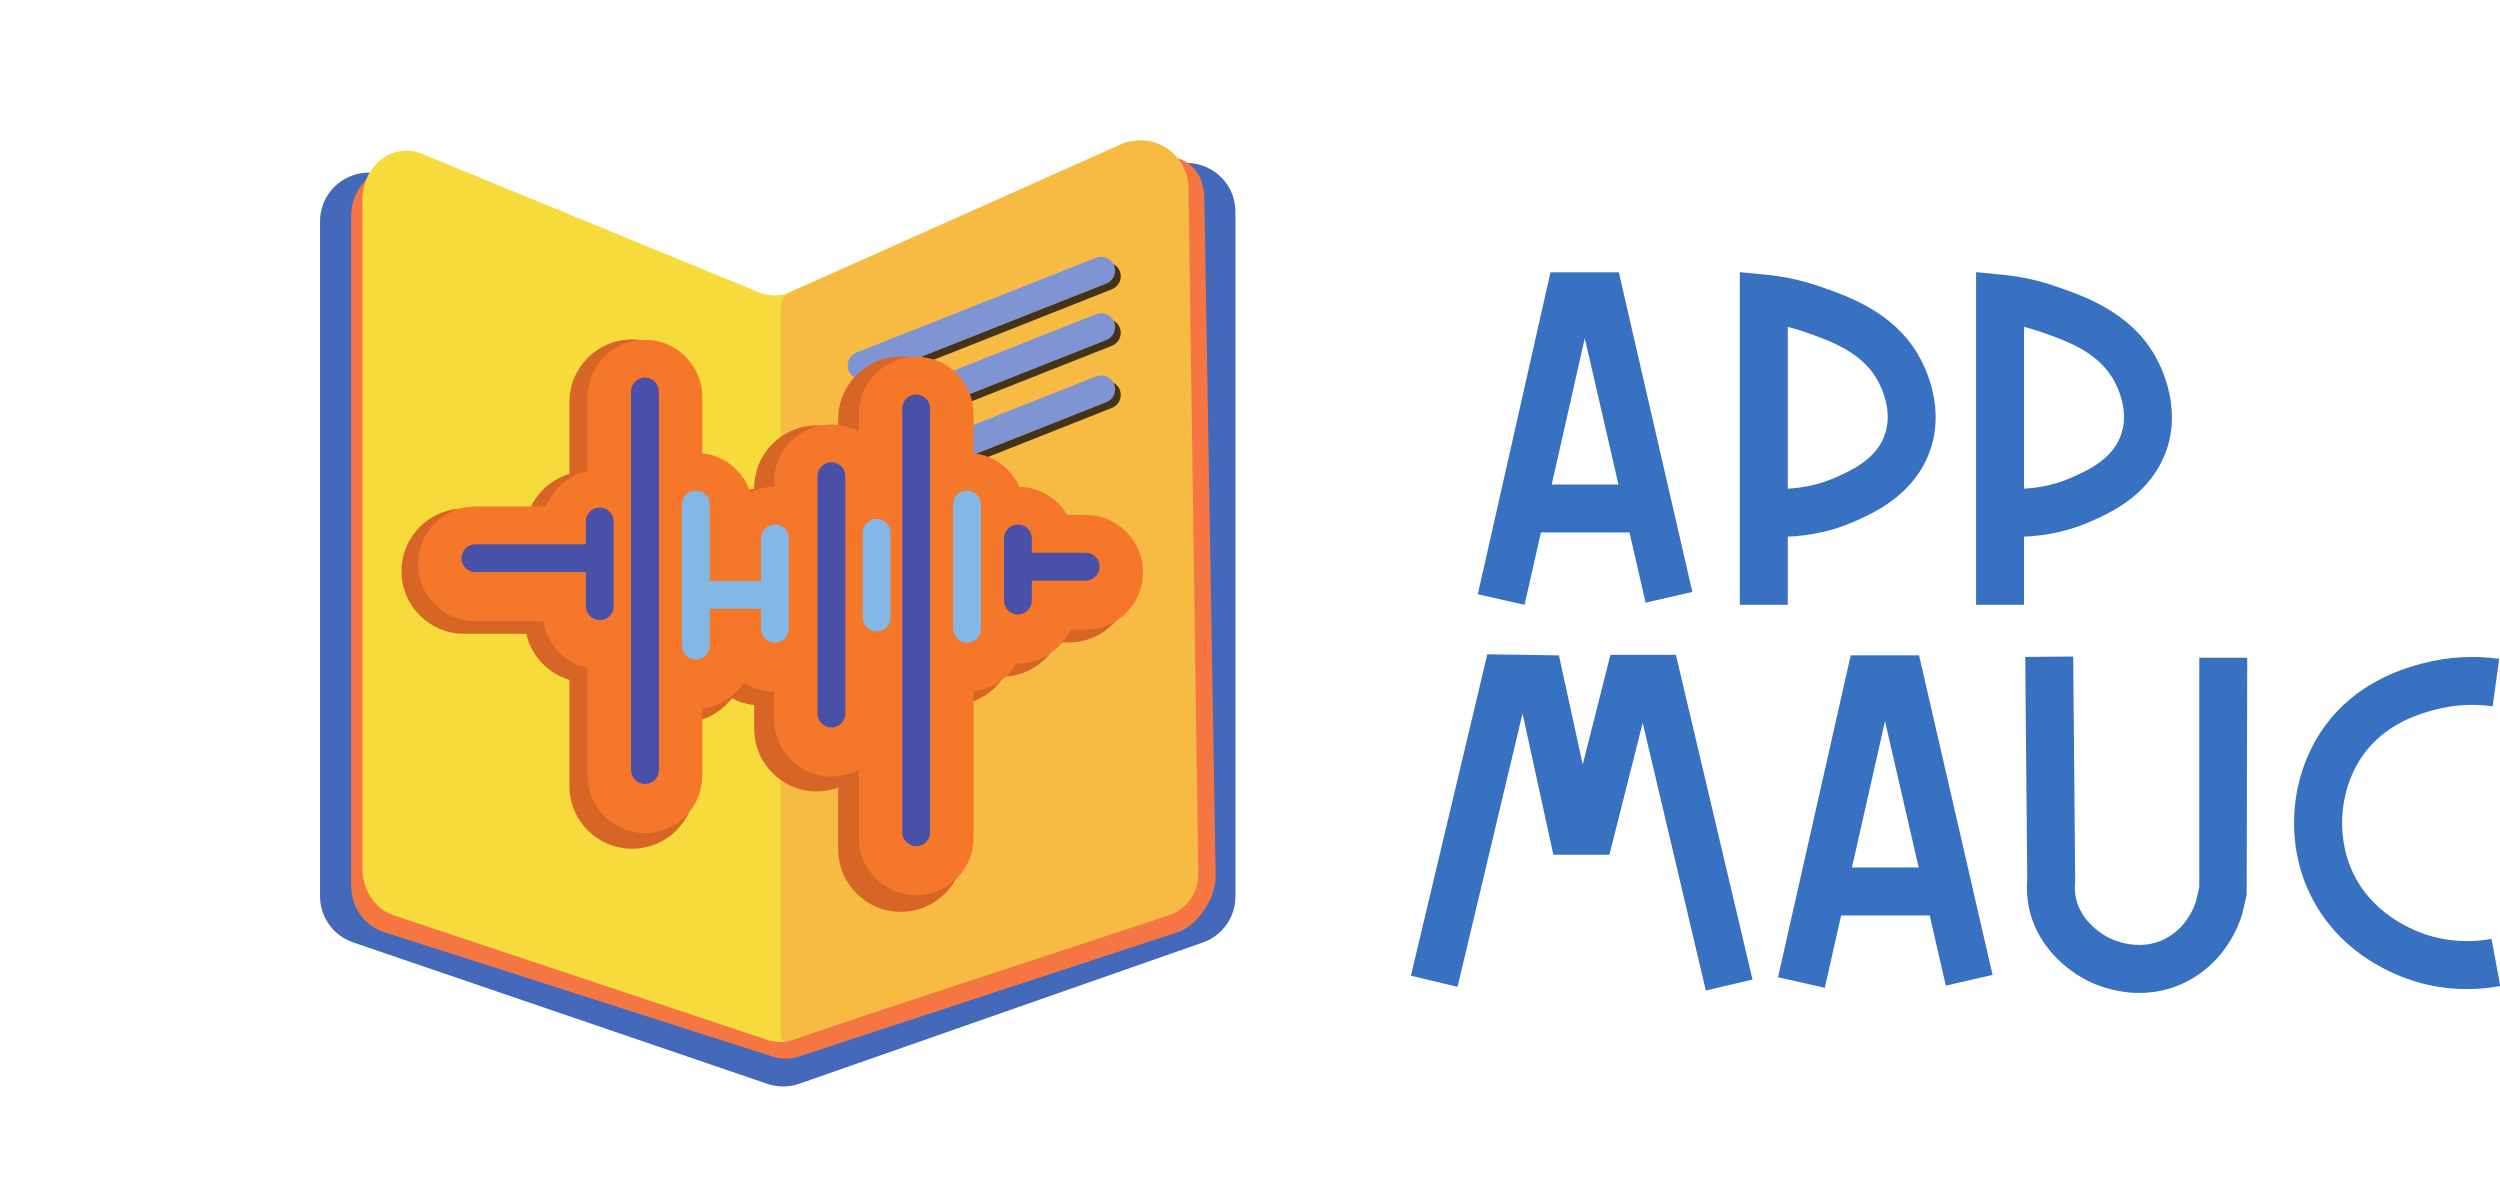
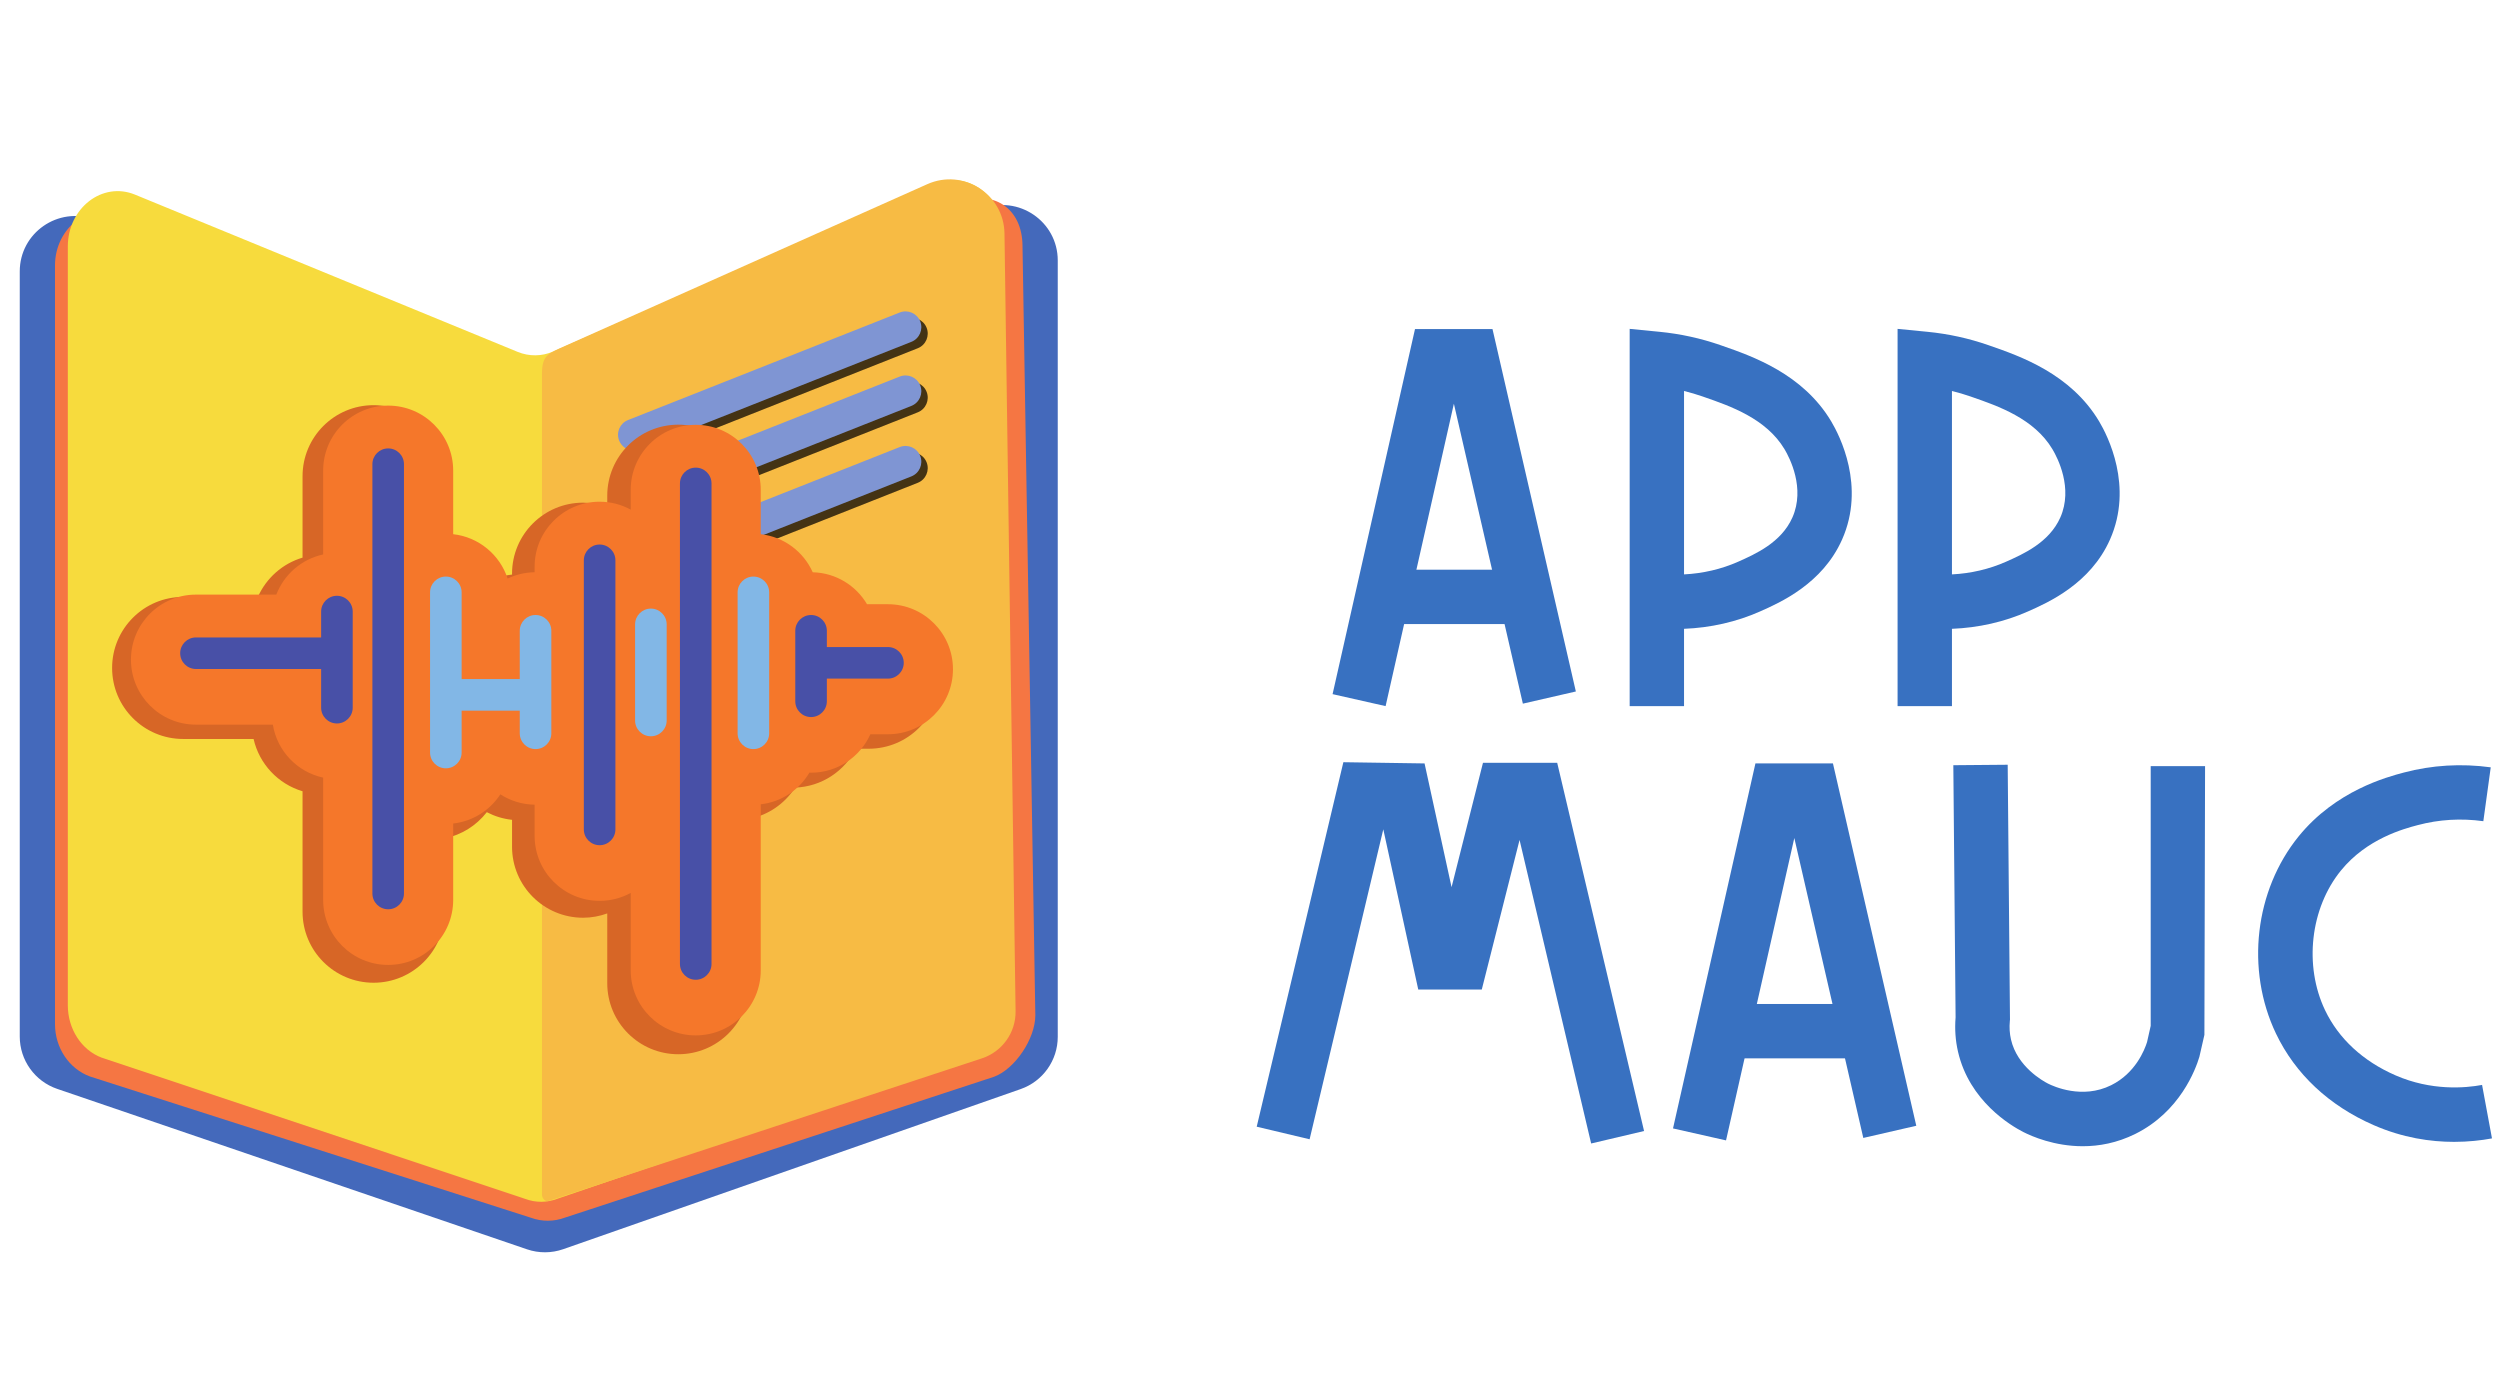
- <svg xmlns="http://www.w3.org/2000/svg" width="180.035mm" height="86.501mm" viewBox="0 0 180.035 86.501" version="1.1" id="svg1">
+ <svg xmlns="http://www.w3.org/2000/svg" width="158.771mm" height="87.789mm" viewBox="0 0 158.771 87.789" version="1.1" id="svg1">
  <defs id="defs1">
    <clipPath clipPathUnits="userSpaceOnUse" id="clipPath1106">
      <path d="M 0,595.276 H 841.89 V 0 H 0 Z" transform="translate(-137.0348,-273.1206)" id="path1106" />
    </clipPath>
    <clipPath clipPathUnits="userSpaceOnUse" id="clipPath1108">
      <path d="M 0,595.276 H 841.89 V 0 H 0 Z" transform="translate(-139.6583,-274.1041)" id="path1108" />
    </clipPath>
    <clipPath clipPathUnits="userSpaceOnUse" id="clipPath1110">
      <path d="M 0,595.276 H 841.89 V 0 H 0 Z" transform="translate(-140.5688,-275.6133)" id="path1110" />
    </clipPath>
    <clipPath clipPathUnits="userSpaceOnUse" id="clipPath1112">
      <path d="M 0,595.276 H 841.89 V 0 H 0 Z" transform="translate(-175.6557,-330.0392)" id="path1112" />
    </clipPath>
    <clipPath clipPathUnits="userSpaceOnUse" id="clipPath1114">
      <path d="M 0,595.276 H 841.89 V 0 H 0 Z" transform="translate(-183.4846,-323.4715)" id="path1114" />
    </clipPath>
    <clipPath clipPathUnits="userSpaceOnUse" id="clipPath1116">
      <path d="M 0,595.276 H 841.89 V 0 H 0 Z" transform="translate(-183.4846,-318.3664)" id="path1116" />
    </clipPath>
    <clipPath clipPathUnits="userSpaceOnUse" id="clipPath1118">
      <path d="M 0,595.276 H 841.89 V 0 H 0 Z" transform="translate(-183.4846,-312.7509)" id="path1118" />
    </clipPath>
    <clipPath clipPathUnits="userSpaceOnUse" id="clipPath1120">
      <path d="M 0,595.276 H 841.89 V 0 H 0 Z" transform="translate(-182.9739,-323.9818)" id="path1120" />
    </clipPath>
    <clipPath clipPathUnits="userSpaceOnUse" id="clipPath1122">
      <path d="M 0,595.276 H 841.89 V 0 H 0 Z" transform="translate(-182.9739,-318.8773)" id="path1122" />
    </clipPath>
    <clipPath clipPathUnits="userSpaceOnUse" id="clipPath1124">
      <path d="M 0,595.276 H 841.89 V 0 H 0 Z" transform="translate(-182.9739,-313.2613)" id="path1124" />
    </clipPath>
    <clipPath clipPathUnits="userSpaceOnUse" id="clipPath1126">
      <path d="M 0,595.276 H 841.89 V 0 H 0 Z" transform="translate(-201.6911,-311.5418)" id="path1126" />
    </clipPath>
    <clipPath clipPathUnits="userSpaceOnUse" id="clipPath1128">
      <path d="M 0,595.276 H 841.89 V 0 H 0 Z" transform="translate(-203.2225,-311.7362)" id="path1128" />
    </clipPath>
    <clipPath clipPathUnits="userSpaceOnUse" id="clipPath1130-2">
      <path d="M 0,595.276 H 841.89 V 0 H 0 Z" transform="translate(-163.4038,-287.4312)" id="path1130-9" />
    </clipPath>
    <clipPath clipPathUnits="userSpaceOnUse" id="clipPath1132-3">
      <path d="M 0,595.276 H 841.89 V 0 H 0 Z" transform="translate(-187.9077,-281.8158)" id="path1132-1" />
    </clipPath>
    <clipPath clipPathUnits="userSpaceOnUse" id="clipPath1134-7">
      <path d="M 0,595.276 H 841.89 V 0 H 0 Z" transform="translate(-192.5022,-300.1936)" id="path1134-7" />
    </clipPath>
    <clipPath clipPathUnits="userSpaceOnUse" id="clipPath1136-7">
      <path d="M 0,595.276 H 841.89 V 0 H 0 Z" transform="translate(-180.2501,-292.5363)" id="path1136-6" />
    </clipPath>
    <clipPath clipPathUnits="userSpaceOnUse" id="clipPath1138-1">
      <path d="M 0,595.276 H 841.89 V 0 H 0 Z" transform="translate(-184.3342,-301.2149)" id="path1138-8" />
    </clipPath>
    <clipPath clipPathUnits="userSpaceOnUse" id="clipPath1140-0">
      <path d="M 0,595.276 H 841.89 V 0 H 0 Z" transform="translate(-167.9982,-298.662)" id="path1140-2" />
    </clipPath>
    <clipPath clipPathUnits="userSpaceOnUse" id="clipPath1142-2">
      <path d="M 0,595.276 H 841.89 V 0 H 0 Z" transform="translate(-175.1453,-300.1936)" id="path1142-0" />
    </clipPath>
    <clipPath clipPathUnits="userSpaceOnUse" id="clipPath1144-4">
      <path d="M 0,595.276 H 841.89 V 0 H 0 Z" transform="translate(-197.0966,-302.7459)" id="path1144-2" />
    </clipPath>
    <clipPath clipPathUnits="userSpaceOnUse" id="clipPath1146-2">
      <path d="M 0,595.276 H 841.89 V 0 H 0 Z" transform="translate(-158.8093,-306.5749)" id="path1146-5" />
    </clipPath>
    <clipPath clipPathUnits="userSpaceOnUse" id="clipPath1148-1">
      <path d="M 0,595.276 H 841.89 V 0 H 0 Z" transform="translate(-203.2227,-305.8091)" id="path1148-7" />
    </clipPath>
    <clipPath clipPathUnits="userSpaceOnUse" id="clipPath1150-9">
      <path d="M 0,595.276 H 841.89 V 0 H 0 Z" transform="translate(-174.1243,-303.2568)" id="path1150-6" />
    </clipPath>
    <clipPath clipPathUnits="userSpaceOnUse" id="clipPath1152-1">
      <path d="M 0,595.276 H 841.89 V 0 H 0 Z" transform="translate(-159.3199,-302.2355)" id="path1152-6" />
    </clipPath>
    <clipPath clipPathUnits="userSpaceOnUse" id="clipPath1154-1">
      <path d="M 0,595.276 H 841.89 V 0 H 0 Z" transform="translate(-236.6274,-302.3365)" id="path1154-4" />
    </clipPath>
    <clipPath clipPathUnits="userSpaceOnUse" id="clipPath1156-4">
      <path d="M 0,595.276 H 841.89 V 0 H 0 Z" id="path1156-8" />
    </clipPath>
    <clipPath clipPathUnits="userSpaceOnUse" id="clipPath1158-7">
      <path d="M 0,595.276 H 841.89 V 0 H 0 Z" transform="translate(-255.5622,-278.1816)" id="path1158-1" />
    </clipPath>
    <clipPath clipPathUnits="userSpaceOnUse" id="clipPath1160-4">
      <path d="M 0,595.276 H 841.89 V 0 H 0 Z" id="path1160-7" />
    </clipPath>
    <clipPath clipPathUnits="userSpaceOnUse" id="clipPath1162-9">
      <path d="M 0,595.276 H 841.89 V 0 H 0 Z" transform="translate(-253.2266,-319.864)" id="path1162-0" />
    </clipPath>
    <clipPath clipPathUnits="userSpaceOnUse" id="clipPath1164-2">
      <path d="M 0,595.276 H 841.89 V 0 H 0 Z" transform="translate(-268.128,-319.864)" id="path1164-5" />
    </clipPath>
    <clipPath clipPathUnits="userSpaceOnUse" id="clipPath1166-4">
      <path d="M 0,595.276 H 841.89 V 0 H 0 Z" transform="translate(-275.4047,-277.8576)" id="path1166-7" />
    </clipPath>
    <clipPath clipPathUnits="userSpaceOnUse" id="clipPath1168-9">
      <path d="M 0,595.276 H 841.89 V 0 H 0 Z" transform="translate(-248.0604,-278.0096)" id="path1168-8" />
    </clipPath>
    <clipPath clipPathUnits="userSpaceOnUse" id="clipPath1170-5">
      <path d="M 0,595.276 H 841.89 V 0 H 0 Z" transform="translate(-296.0558,-278.0997)" id="path1170-8" />
    </clipPath>
  </defs>
-   <g id="layer1" transform="translate(62.8247,32.53997)">
-     <path id="path1105" d="m 0,0 37.433,-12.782 c 0.935,-0.319 1.95,-0.315 2.882,0.011 l 36.448,12.757 c 1.769,0.619 2.953,2.288 2.953,4.162 v 61.858 c 0,3.111 -3.136,5.244 -6.03,4.101 L 39.935,56.773 c -1.01,-0.399 -2.133,-0.411 -3.152,-0.034 L 2.956,69.267 c -2.88,1.067 -5.941,-1.063 -5.941,-4.135 V 4.173 C -2.985,2.287 -1.785,0.609 0,0" style="fill:#4469bb;fill-opacity:1;fill-rule:nonzero;stroke:none" transform="matrix(0.7971065,0,0,-0.7971065,-37.39799,35.32533)" clip-path="url(#clipPath1106)" />
-     <path id="path1107" d="m 0,0 35.123,-11.251 c 0.877,-0.319 1.829,-0.315 2.703,0.011 l 34.199,11.226 c 1.659,0.619 3.281,3.026 3.281,4.899 l -1.021,61.26 c 0,3.112 -2.432,4.594 -5.147,3.451 L 37.47,56.262 C 36.522,55.863 35.469,55.851 34.513,56.228 L 2.774,68.757 C 0.072,69.824 -2.8,67.693 -2.8,64.622 V 4.173 C -2.8,2.287 -1.675,0.609 0,0" style="fill:#f57643;fill-opacity:1;fill-rule:nonzero;stroke:none" transform="matrix(0.7971065,0,0,-0.7971065,-35.30678,34.54138)" clip-path="url(#clipPath1108)" />
-     <path id="path1109" d="m 0,0 33.736,-11.251 c 0.843,-0.319 1.757,-0.315 2.597,0.011 l 32.849,11.226 c 1.593,0.619 2.661,2.288 2.661,4.162 v 61.347 c 0,3.112 -2.826,5.244 -5.434,4.101 L 35.991,56.262 C 35.08,55.863 34.069,55.851 33.15,56.228 L 2.664,68.757 C 0.069,69.824 -2.69,67.693 -2.69,64.622 V 4.173 C -2.69,2.287 -1.609,0.609 0,0" style="fill:#f7db3d;fill-opacity:1;fill-rule:nonzero;stroke:none" transform="matrix(0.7971065,0,0,-0.7971065,-34.58102,33.33839)" clip-path="url(#clipPath1110)" />
-     <path id="path1111" d="m 0,0 v -65.344 c 0,-0.267 0.256,-0.593 0.51,-0.51 l 34.529,11.364 c 1.628,0.528 2.721,2.055 2.697,3.766 l -0.885,61.961 c -0.045,3.138 -3.285,5.206 -6.15,3.927 L 1.854,2.281 C 0.449,1.653 0,1.539 0,0" style="fill:#f7bb44;fill-opacity:1;fill-rule:nonzero;stroke:none" transform="matrix(0.7971065,0,0,-0.7971065,-6.613044,-10.04485)" clip-path="url(#clipPath1112)" />
-     <path id="path1113" d="m 0,0 c -0.501,0 -0.974,0.302 -1.17,0.795 -0.255,0.646 0.061,1.377 0.707,1.633 l 21.65,8.569 c 0.646,0.256 1.377,-0.06 1.632,-0.706 0.256,-0.646 -0.06,-1.377 -0.706,-1.632 L 0.463,0.089 C 0.311,0.029 0.154,0 0,0" style="fill:#443314;fill-opacity:1;fill-rule:nonzero;stroke:none" transform="matrix(0.7971065,0,0,-0.7971065,-0.3725974,-4.8097)" clip-path="url(#clipPath1114)" />
-     <path id="path1115" d="m 0,0 c -0.501,0 -0.974,0.302 -1.17,0.795 -0.255,0.646 0.061,1.377 0.707,1.633 l 21.65,8.569 c 0.646,0.255 1.377,-0.06 1.632,-0.706 0.256,-0.646 -0.06,-1.377 -0.706,-1.632 L 0.463,0.089 C 0.311,0.029 0.154,0 0,0" style="fill:#443314;fill-opacity:1;fill-rule:nonzero;stroke:none" transform="matrix(0.7971065,0,0,-0.7971065,-0.3725974,-0.7403887)" clip-path="url(#clipPath1116)" />
-     <path id="path1117" d="m 0,0 c -0.501,0 -0.974,0.302 -1.17,0.795 -0.255,0.646 0.061,1.377 0.707,1.633 l 21.65,8.569 c 0.646,0.256 1.377,-0.06 1.632,-0.706 0.256,-0.646 -0.06,-1.377 -0.706,-1.632 L 0.463,0.089 C 0.311,0.029 0.154,0 0,0" style="fill:#443314;fill-opacity:1;fill-rule:nonzero;stroke:none" transform="matrix(0.7971065,0,0,-0.7971065,-0.3725974,3.735762)" clip-path="url(#clipPath1118)" />
-     <path id="path1119" d="m 0,0 c -0.501,0 -0.974,0.302 -1.17,0.795 -0.255,0.646 0.061,1.377 0.707,1.633 l 21.65,8.569 c 0.646,0.255 1.377,-0.06 1.633,-0.706 C 23.076,9.645 22.759,8.914 22.114,8.659 L 0.462,0.089 C 0.311,0.029 0.154,0 0,0" style="fill:#7f95d3;fill-opacity:1;fill-rule:nonzero;stroke:none" transform="matrix(0.7971065,0,0,-0.7971065,-0.7796603,-5.216459)" clip-path="url(#clipPath1120)" />
-     <path id="path1121" d="m 0,0 c -0.501,0 -0.974,0.302 -1.17,0.795 -0.255,0.646 0.061,1.377 0.707,1.633 l 21.65,8.569 c 0.646,0.256 1.377,-0.06 1.633,-0.706 C 23.076,9.645 22.759,8.914 22.114,8.659 L 0.462,0.089 C 0.311,0.029 0.154,0 0,0" style="fill:#7f95d3;fill-opacity:1;fill-rule:nonzero;stroke:none" transform="matrix(0.7971065,0,0,-0.7971065,-0.7796603,-1.147632)" clip-path="url(#clipPath1122)" />
-     <path id="path1123" d="m 0,0 c -0.501,0 -0.974,0.302 -1.17,0.795 -0.255,0.646 0.061,1.377 0.707,1.633 l 21.65,8.569 c 0.646,0.255 1.377,-0.06 1.633,-0.706 C 23.076,9.645 22.759,8.914 22.114,8.659 L 0.462,0.089 C 0.311,0.029 0.154,0 0,0" style="fill:#7f95d3;fill-opacity:1;fill-rule:nonzero;stroke:none" transform="matrix(0.7971065,0,0,-0.7971065,-0.7796603,3.328921)" clip-path="url(#clipPath1124)" />
-     <path id="path1125" d="m 0,0 h -1.319 c -0.922,1.423 -2.463,2.406 -4.244,2.564 -0.77,1.538 -2.215,2.678 -3.95,3.022 v 3.255 c 0,3.126 -2.534,5.659 -5.66,5.659 -3.126,0 -5.66,-2.533 -5.66,-5.659 V 7.942 c -0.602,0.219 -1.249,0.344 -1.927,0.344 -3.126,0 -5.659,-2.534 -5.659,-5.659 v -0.07 c -0.444,-0.047 -0.869,-0.15 -1.276,-0.293 -0.724,1.69 -2.248,2.956 -4.095,3.323 v 4.807 c 0,3.126 -2.534,5.66 -5.66,5.66 -3.126,0 -5.66,-2.534 -5.66,-5.66 V 3.907 c -1.594,-0.474 -2.891,-1.63 -3.558,-3.13 h -5.955 c -3.126,0 -5.66,-2.534 -5.66,-5.66 0,-3.126 2.534,-5.659 5.66,-5.659 h 5.612 c 0.453,-1.995 1.957,-3.588 3.901,-4.166 v -9.595 c 0,-3.126 2.534,-5.66 5.66,-5.66 3.126,0 5.66,2.534 5.66,5.66 v 5.843 c 1.36,0.271 2.541,1.03 3.361,2.086 0.613,-0.32 1.29,-0.533 2.01,-0.609 v -2.142 c 0,-3.125 2.533,-5.659 5.659,-5.659 0.678,0 1.325,0.125 1.927,0.343 V -30 c 0,-3.126 2.534,-5.66 5.66,-5.66 3.126,0 5.66,2.534 5.66,5.66 v 13.094 c 1.528,0.304 2.832,1.224 3.648,2.49 2.119,0.075 3.938,1.312 4.842,3.097 H 0 c 3.126,0 5.66,2.534 5.66,5.659 C 5.66,-2.534 3.126,0 0,0" style="fill:#d76626;fill-opacity:1;fill-rule:nonzero;stroke:none" transform="matrix(0.7971065,0,0,-0.7971065,14.13996,4.699546)" clip-path="url(#clipPath1126)" />
-     <path id="path1127" d="m 0,0 h -1.667 c -0.88,1.49 -2.481,2.499 -4.326,2.546 -0.732,1.638 -2.287,2.825 -4.142,3.034 v 3.534 c 0,2.861 -2.319,5.18 -5.18,5.18 -2.861,0 -5.18,-2.319 -5.18,-5.18 V 7.537 c -0.736,0.402 -1.58,0.631 -2.477,0.631 -2.861,0 -5.18,-2.319 -5.18,-5.18 v -0.44 c -0.77,-0.011 -1.497,-0.192 -2.15,-0.503 -0.619,1.893 -2.298,3.306 -4.337,3.535 v 5.065 c 0,2.861 -2.319,5.18 -5.18,5.18 -2.861,0 -5.18,-2.319 -5.18,-5.18 v -6.68 c -1.716,-0.37 -3.113,-1.591 -3.733,-3.199 h -6.402 c -2.86,0 -5.179,-2.319 -5.179,-5.18 0,-2.861 2.319,-5.18 5.179,-5.18 h 6.126 c 0.343,-2.101 1.945,-3.776 4.009,-4.221 v -9.743 c 0,-2.861 2.319,-5.18 5.18,-5.18 2.861,0 5.18,2.319 5.18,5.18 v 6.086 c 1.575,0.178 2.934,1.061 3.757,2.326 0.789,-0.51 1.724,-0.811 2.73,-0.825 v -2.482 c 0,-2.861 2.319,-5.18 5.18,-5.18 0.897,0 1.741,0.229 2.477,0.631 v -6.171 c 0,-2.861 2.319,-5.18 5.18,-5.18 2.861,0 5.18,2.319 5.18,5.18 v 13.233 c 1.655,0.186 3.071,1.153 3.877,2.524 0.044,-10e-4 0.088,-0.007 0.132,-0.007 2.106,0 3.915,1.259 4.725,3.063 H 0 c 2.861,0 5.18,2.319 5.18,5.18 C 5.18,-2.319 2.861,0 0,0" style="fill:#f5772a;fill-opacity:1;fill-rule:nonzero;stroke:none" transform="matrix(0.7971065,0,0,-0.7971065,15.36061,4.544587)" clip-path="url(#clipPath1128)" />
-     <path id="path1129-6" d="m 0,0 c -0.695,0 -1.258,0.563 -1.258,1.258 v 34.203 c 0,0.695 0.563,1.258 1.258,1.258 0.695,0 1.258,-0.563 1.258,-1.258 V 1.258 C 1.258,0.563 0.695,0 0,0" style="fill:#4850a7;fill-opacity:1;fill-rule:nonzero;stroke:none" transform="matrix(0.7971065,0,0,-0.7971065,-16.37913,23.91826)" clip-path="url(#clipPath1130-2)" />
-     <path id="path1131-3" d="m 0,0 c -0.695,0 -1.258,0.563 -1.258,1.258 v 38.287 c 0,0.695 0.563,1.258 1.258,1.258 0.695,0 1.258,-0.563 1.258,-1.258 V 1.258 C 1.258,0.563 0.695,0 0,0" style="fill:#4850a7;fill-opacity:1;fill-rule:nonzero;stroke:none" transform="matrix(0.7971065,0,0,-0.7971065,3.153106,28.39433)" clip-path="url(#clipPath1132-3)" />
-     <path id="path1133-2" d="m 0,0 c -0.695,0 -1.258,0.563 -1.258,1.258 v 11.231 c 0,0.694 0.563,1.257 1.258,1.257 0.695,0 1.258,-0.563 1.258,-1.257 V 1.258 C 1.258,0.563 0.695,0 0,0" style="fill:#82b7e6;fill-opacity:1;fill-rule:nonzero;stroke:none" transform="matrix(0.7971065,0,0,-0.7971065,6.815411,13.74527)" clip-path="url(#clipPath1134-7)" />
-     <path id="path1135-7" d="m 0,0 c -0.695,0 -1.258,0.563 -1.258,1.258 v 21.441 c 0,0.694 0.563,1.257 1.258,1.257 0.695,0 1.258,-0.563 1.258,-1.257 V 1.258 C 1.258,0.563 0.695,0 0,0" style="fill:#4850a7;fill-opacity:1;fill-rule:nonzero;stroke:none" transform="matrix(0.7971065,0,0,-0.7971065,-2.950799,19.84895)" clip-path="url(#clipPath1136-7)" />
-     <path id="path1137-3" d="m 0,0 c -0.695,0 -1.258,0.563 -1.258,1.258 v 7.657 c 0,0.695 0.563,1.258 1.258,1.258 0.695,0 1.258,-0.563 1.258,-1.258 V 1.258 C 1.258,0.563 0.695,0 0,0" style="fill:#82b7e6;fill-opacity:1;fill-rule:nonzero;stroke:none" transform="matrix(0.7971065,0,0,-0.7971065,0.3046254,12.93118)" clip-path="url(#clipPath1138-1)" />
-     <path id="path1139-1" d="M 0,0 C -0.695,0 -1.258,0.563 -1.258,1.258 V 14.02 c 0,0.695 0.563,1.258 1.258,1.258 0.695,0 1.258,-0.563 1.258,-1.258 V 1.258 C 1.258,0.563 0.695,0 0,0" style="fill:#82b7e6;fill-opacity:1;fill-rule:nonzero;stroke:none" transform="matrix(0.7971065,0,0,-0.7971065,-12.71689,14.96612)" clip-path="url(#clipPath1140-0)" />
-     <path id="path1141-7" d="m 0,0 c -0.695,0 -1.258,0.563 -1.258,1.258 v 8.168 c 0,0.695 0.563,1.258 1.258,1.258 0.695,0 1.258,-0.563 1.258,-1.258 V 1.258 C 1.258,0.563 0.695,0 0,0" style="fill:#82b7e6;fill-opacity:1;fill-rule:nonzero;stroke:none" transform="matrix(0.7971065,0,0,-0.7971065,-7.019869,13.74527)" clip-path="url(#clipPath1142-2)" />
-     <path id="path1143-3" d="m 0,0 c -0.695,0 -1.258,0.563 -1.258,1.258 v 5.616 c 0,0.694 0.563,1.257 1.258,1.257 0.695,0 1.258,-0.563 1.258,-1.257 V 1.258 C 1.258,0.563 0.695,0 0,0" style="fill:#4850a7;fill-opacity:1;fill-rule:nonzero;stroke:none" transform="matrix(0.7971065,0,0,-0.7971065,10.47766,11.71081)" clip-path="url(#clipPath1144-4)" />
-     <path id="path1145-9" d="m 0,0 h -10.721 c -0.694,0 -1.257,0.563 -1.257,1.258 0,0.694 0.563,1.257 1.257,1.257 L 0,2.515 C 0.695,2.515 1.258,1.952 1.258,1.258 1.258,0.563 0.695,0 0,0" style="fill:#4850a7;fill-opacity:1;fill-rule:nonzero;stroke:none" transform="matrix(0.7971065,0,0,-0.7971065,-20.04144,8.65869)" clip-path="url(#clipPath1146-2)" />
-     <path id="path1147-2" d="m 0,0 h -5.616 c -0.694,0 -1.257,0.563 -1.257,1.258 0,0.694 0.563,1.257 1.257,1.257 L 0,2.515 C 0.695,2.515 1.258,1.952 1.258,1.258 1.258,0.563 0.695,0 0,0" style="fill:#4850a7;fill-opacity:1;fill-rule:nonzero;stroke:none" transform="matrix(0.7971065,0,0,-0.7971065,15.36079,9.269117)" clip-path="url(#clipPath1148-1)" />
-     <path id="path1149-9" d="m 0,0 h -5.615 c -0.695,0 -1.258,0.563 -1.258,1.258 0,0.694 0.563,1.257 1.258,1.257 L 0,2.515 C 0.695,2.515 1.258,1.952 1.258,1.258 1.258,0.563 0.695,0 0,0" style="fill:#82b7e6;fill-opacity:1;fill-rule:nonzero;stroke:none" transform="matrix(0.7971065,0,0,-0.7971065,-7.833752,11.30357)" clip-path="url(#clipPath1150-9)" />
-     <path id="path1151-8" d="m 0,0 c -0.695,0 -1.258,0.563 -1.258,1.258 v 7.657 c 0,0.695 0.563,1.258 1.258,1.258 0.695,0 1.258,-0.563 1.258,-1.258 V 1.258 C 1.258,0.563 0.695,0 0,0" style="fill:#4850a7;fill-opacity:1;fill-rule:nonzero;stroke:none" transform="matrix(0.7971065,0,0,-0.7971065,-19.63443,12.11766)" clip-path="url(#clipPath1152-1)" />
-     <path id="path1153-5" d="M 0,0 -2.949,0.666 1.635,20.97 H 5.946 L 10.582,0.814 7.635,0.137 3.798,16.819 Z" style="fill:#3871c1;fill-opacity:1;fill-rule:nonzero;stroke:none" transform="matrix(1.141817,0,0,-1.141817,46.96536,11.01554)" clip-path="url(#clipPath1154-1)" />
-     <path id="path1155-7" d="m 244.075,306.9 h -7.166 v 3.024 h 7.166 z" style="fill:#3871c1;fill-opacity:1;fill-rule:nonzero;stroke:none" transform="matrix(1.141817,0,0,-1.141817,-223.2198,356.2284)" clip-path="url(#clipPath1156-4)" />
-     <path id="path1157-1" d="M 0,0 -2.949,0.666 1.636,20.97 h 4.31 L 10.582,0.814 7.635,0.137 3.798,16.818 Z" style="fill:#3871c1;fill-opacity:1;fill-rule:nonzero;stroke:none" transform="matrix(1.141817,0,0,-1.141817,68.58543,38.59601)" clip-path="url(#clipPath1158-7)" />
-     <path id="path1159-4" d="m 263.009,282.745 h -7.166 v 3.024 h 7.166 z" style="fill:#3871c1;fill-opacity:1;fill-rule:nonzero;stroke:none" transform="matrix(1.141817,0,0,-1.141817,-223.2198,356.2284)" clip-path="url(#clipPath1160-4)" />
-     <path id="path1161-9" d="m 0,0 v -10.201 c 1.05,0.052 2.078,0.292 3.001,0.701 0.959,0.426 2.408,1.067 3.027,2.465 0.722,1.63 -0.153,3.318 -0.438,3.796 -1.017,1.703 -3.013,2.397 -4.471,2.903 l -0.09,0.032 C 0.692,-0.187 0.349,-0.086 0,0 M 0,-17.527 H -3.024 V 3.455 l 1.66,-0.163 C -0.203,3.179 0.936,2.929 2.022,2.551 L 2.111,2.52 C 3.792,1.936 6.605,0.959 8.186,-1.69 8.66,-2.484 10.103,-5.303 8.792,-8.26 7.7,-10.724 5.354,-11.764 4.226,-12.263 2.922,-12.842 1.471,-13.172 0,-13.228 Z" style="fill:#3871c1;fill-opacity:1;fill-rule:nonzero;stroke:none" transform="matrix(1.141817,0,0,-1.141817,65.91863,-8.997651)" clip-path="url(#clipPath1162-9)" />
-     <path id="path1163-4" d="m 0,0 v -10.201 c 1.05,0.052 2.077,0.292 3,0.701 0.96,0.426 2.409,1.068 3.028,2.465 0.722,1.63 -0.153,3.318 -0.438,3.796 -1.017,1.703 -3.013,2.397 -4.471,2.903 l -0.09,0.032 C 0.692,-0.187 0.349,-0.086 0,0 M 0,-17.527 H -3.024 V 3.455 l 1.66,-0.163 C -0.203,3.179 0.936,2.929 2.022,2.551 L 2.111,2.52 C 3.792,1.936 6.605,0.959 8.186,-1.69 8.66,-2.484 10.102,-5.302 8.792,-8.26 7.7,-10.724 5.354,-11.764 4.226,-12.263 2.921,-12.842 1.471,-13.172 0,-13.228 Z" style="fill:#3871c1;fill-opacity:1;fill-rule:nonzero;stroke:none" transform="matrix(1.141817,0,0,-1.141817,82.93328,-8.997651)" clip-path="url(#clipPath1164-2)" />
-     <path id="path1165-4" d="M 0,0 C -1.578,0 -2.829,0.547 -3.305,0.789 -3.998,1.142 -6.308,2.508 -6.94,5.26 -7.083,5.878 -7.127,6.519 -7.074,7.164 L -7.2,21.192 -4.176,21.218 -4.049,7.038 -4.057,6.959 C -4.09,6.61 -4.069,6.265 -3.993,5.936 -3.646,4.423 -2.216,3.627 -1.933,3.483 -1.628,3.329 -0.028,2.595 1.58,3.394 2.927,4.063 3.435,5.347 3.575,5.793 L 3.778,6.695 V 21.142 H 6.802 L 6.765,6.194 6.486,4.974 C 6.279,4.28 5.412,1.921 2.925,0.686 1.899,0.176 0.897,0 0,0" style="fill:#3871c1;fill-opacity:1;fill-rule:nonzero;stroke:none" transform="matrix(1.141817,0,0,-1.141817,91.24197,38.96596)" clip-path="url(#clipPath1166-4)" />
-     <path id="path1167-0" d="m 0,0 -3.982,16.884 -2.101,-8.32 h -3.534 l -1.944,8.91 -4.099,-17.24 -2.942,0.7 4.82,20.273 4.516,-0.068 1.502,-6.882 1.747,6.916 h 4.129 L 2.943,0.694 Z" style="fill:#3871c1;fill-opacity:1;fill-rule:nonzero;stroke:none" transform="matrix(1.141817,0,0,-1.141817,60.01975,38.79241)" clip-path="url(#clipPath1168-9)" />
-     <path id="path1169-1" d="m 0,0 c -1.311,0 -2.852,0.224 -4.465,0.928 -2.487,1.084 -4.369,2.847 -5.443,5.101 -1.69,3.547 -1.181,7.956 1.267,10.968 2.067,2.543 4.913,3.297 5.848,3.545 1.572,0.416 3.198,0.513 4.833,0.29 L 1.628,17.836 C 0.391,18.007 -0.835,17.933 -2.018,17.619 -2.792,17.414 -4.848,16.869 -6.294,15.09 -7.995,12.998 -8.358,9.806 -7.178,7.329 -6.423,5.743 -5.067,4.488 -3.257,3.7 -1.26,2.829 0.617,2.991 1.558,3.167 L 2.109,0.193 C 1.516,0.083 0.801,0 0,0" style="fill:#3871c1;fill-opacity:1;fill-rule:nonzero;stroke:none" transform="matrix(1.141817,0,0,-1.141817,114.8218,38.68952)" clip-path="url(#clipPath1170-5)" />
+   <g id="layer1" transform="translate(41.56096,33.82869)">
+     <path id="path1105" d="m 0,0 37.433,-12.782 c 0.935,-0.319 1.95,-0.315 2.882,0.011 l 36.448,12.757 c 1.769,0.619 2.953,2.288 2.953,4.162 v 61.858 c 0,3.111 -3.136,5.244 -6.03,4.101 L 39.935,56.773 c -1.01,-0.399 -2.133,-0.411 -3.152,-0.034 L 2.956,69.267 c -2.88,1.067 -5.941,-1.063 -5.941,-4.135 V 4.173 C -2.985,2.287 -1.785,0.609 0,0" style="fill:#4469bb;fill-opacity:1;fill-rule:nonzero;stroke:none" transform="matrix(0.7971065,0,0,-0.7971065,-37.92716,35.32533)" clip-path="url(#clipPath1106)" />
+     <path id="path1107" d="m 0,0 35.123,-11.251 c 0.877,-0.319 1.829,-0.315 2.703,0.011 l 34.199,11.226 c 1.659,0.619 3.281,3.026 3.281,4.899 l -1.021,61.26 c 0,3.112 -2.432,4.594 -5.147,3.451 L 37.47,56.262 C 36.522,55.863 35.469,55.851 34.513,56.228 L 2.774,68.757 C 0.072,69.824 -2.8,67.693 -2.8,64.622 V 4.173 C -2.8,2.287 -1.675,0.609 0,0" style="fill:#f57643;fill-opacity:1;fill-rule:nonzero;stroke:none" transform="matrix(0.7971065,0,0,-0.7971065,-35.83595,34.54138)" clip-path="url(#clipPath1108)" />
+     <path id="path1109" d="m 0,0 33.736,-11.251 c 0.843,-0.319 1.757,-0.315 2.597,0.011 l 32.849,11.226 c 1.593,0.619 2.661,2.288 2.661,4.162 v 61.347 c 0,3.112 -2.826,5.244 -5.434,4.101 L 35.991,56.262 C 35.08,55.863 34.069,55.851 33.15,56.228 L 2.664,68.757 C 0.069,69.824 -2.69,67.693 -2.69,64.622 V 4.173 C -2.69,2.287 -1.609,0.609 0,0" style="fill:#f7db3d;fill-opacity:1;fill-rule:nonzero;stroke:none" transform="matrix(0.7971065,0,0,-0.7971065,-35.11019,33.33839)" clip-path="url(#clipPath1110)" />
+     <path id="path1111" d="m 0,0 v -65.344 c 0,-0.267 0.256,-0.593 0.51,-0.51 l 34.529,11.364 c 1.628,0.528 2.721,2.055 2.697,3.766 l -0.885,61.961 c -0.045,3.138 -3.285,5.206 -6.15,3.927 L 1.854,2.281 C 0.449,1.653 0,1.539 0,0" style="fill:#f7bb44;fill-opacity:1;fill-rule:nonzero;stroke:none" transform="matrix(0.7971065,0,0,-0.7971065,-7.142211,-10.04485)" clip-path="url(#clipPath1112)" />
+     <path id="path1113" d="m 0,0 c -0.501,0 -0.974,0.302 -1.17,0.795 -0.255,0.646 0.061,1.377 0.707,1.633 l 21.65,8.569 c 0.646,0.256 1.377,-0.06 1.632,-0.706 0.256,-0.646 -0.06,-1.377 -0.706,-1.632 L 0.463,0.089 C 0.311,0.029 0.154,0 0,0" style="fill:#443314;fill-opacity:1;fill-rule:nonzero;stroke:none" transform="matrix(0.7971065,0,0,-0.7971065,-0.9017641,-4.8097)" clip-path="url(#clipPath1114)" />
+     <path id="path1115" d="m 0,0 c -0.501,0 -0.974,0.302 -1.17,0.795 -0.255,0.646 0.061,1.377 0.707,1.633 l 21.65,8.569 c 0.646,0.255 1.377,-0.06 1.632,-0.706 0.256,-0.646 -0.06,-1.377 -0.706,-1.632 L 0.463,0.089 C 0.311,0.029 0.154,0 0,0" style="fill:#443314;fill-opacity:1;fill-rule:nonzero;stroke:none" transform="matrix(0.7971065,0,0,-0.7971065,-0.9017641,-0.7403887)" clip-path="url(#clipPath1116)" />
+     <path id="path1117" d="m 0,0 c -0.501,0 -0.974,0.302 -1.17,0.795 -0.255,0.646 0.061,1.377 0.707,1.633 l 21.65,8.569 c 0.646,0.256 1.377,-0.06 1.632,-0.706 0.256,-0.646 -0.06,-1.377 -0.706,-1.632 L 0.463,0.089 C 0.311,0.029 0.154,0 0,0" style="fill:#443314;fill-opacity:1;fill-rule:nonzero;stroke:none" transform="matrix(0.7971065,0,0,-0.7971065,-0.9017641,3.735762)" clip-path="url(#clipPath1118)" />
+     <path id="path1119" d="m 0,0 c -0.501,0 -0.974,0.302 -1.17,0.795 -0.255,0.646 0.061,1.377 0.707,1.633 l 21.65,8.569 c 0.646,0.255 1.377,-0.06 1.633,-0.706 C 23.076,9.645 22.759,8.914 22.114,8.659 L 0.462,0.089 C 0.311,0.029 0.154,0 0,0" style="fill:#7f95d3;fill-opacity:1;fill-rule:nonzero;stroke:none" transform="matrix(0.7971065,0,0,-0.7971065,-1.308827,-5.216459)" clip-path="url(#clipPath1120)" />
+     <path id="path1121" d="m 0,0 c -0.501,0 -0.974,0.302 -1.17,0.795 -0.255,0.646 0.061,1.377 0.707,1.633 l 21.65,8.569 c 0.646,0.256 1.377,-0.06 1.633,-0.706 C 23.076,9.645 22.759,8.914 22.114,8.659 L 0.462,0.089 C 0.311,0.029 0.154,0 0,0" style="fill:#7f95d3;fill-opacity:1;fill-rule:nonzero;stroke:none" transform="matrix(0.7971065,0,0,-0.7971065,-1.308827,-1.147632)" clip-path="url(#clipPath1122)" />
+     <path id="path1123" d="m 0,0 c -0.501,0 -0.974,0.302 -1.17,0.795 -0.255,0.646 0.061,1.377 0.707,1.633 l 21.65,8.569 c 0.646,0.255 1.377,-0.06 1.633,-0.706 C 23.076,9.645 22.759,8.914 22.114,8.659 L 0.462,0.089 C 0.311,0.029 0.154,0 0,0" style="fill:#7f95d3;fill-opacity:1;fill-rule:nonzero;stroke:none" transform="matrix(0.7971065,0,0,-0.7971065,-1.308827,3.328921)" clip-path="url(#clipPath1124)" />
+     <path id="path1125" d="m 0,0 h -1.319 c -0.922,1.423 -2.463,2.406 -4.244,2.564 -0.77,1.538 -2.215,2.678 -3.95,3.022 v 3.255 c 0,3.126 -2.534,5.659 -5.66,5.659 -3.126,0 -5.66,-2.533 -5.66,-5.659 V 7.942 c -0.602,0.219 -1.249,0.344 -1.927,0.344 -3.126,0 -5.659,-2.534 -5.659,-5.659 v -0.07 c -0.444,-0.047 -0.869,-0.15 -1.276,-0.293 -0.724,1.69 -2.248,2.956 -4.095,3.323 v 4.807 c 0,3.126 -2.534,5.66 -5.66,5.66 -3.126,0 -5.66,-2.534 -5.66,-5.66 V 3.907 c -1.594,-0.474 -2.891,-1.63 -3.558,-3.13 h -5.955 c -3.126,0 -5.66,-2.534 -5.66,-5.66 0,-3.126 2.534,-5.659 5.66,-5.659 h 5.612 c 0.453,-1.995 1.957,-3.588 3.901,-4.166 v -9.595 c 0,-3.126 2.534,-5.66 5.66,-5.66 3.126,0 5.66,2.534 5.66,5.66 v 5.843 c 1.36,0.271 2.541,1.03 3.361,2.086 0.613,-0.32 1.29,-0.533 2.01,-0.609 v -2.142 c 0,-3.125 2.533,-5.659 5.659,-5.659 0.678,0 1.325,0.125 1.927,0.343 V -30 c 0,-3.126 2.534,-5.66 5.66,-5.66 3.126,0 5.66,2.534 5.66,5.66 v 13.094 c 1.528,0.304 2.832,1.224 3.648,2.49 2.119,0.075 3.938,1.312 4.842,3.097 H 0 c 3.126,0 5.66,2.534 5.66,5.659 C 5.66,-2.534 3.126,0 0,0" style="fill:#d76626;fill-opacity:1;fill-rule:nonzero;stroke:none" transform="matrix(0.7971065,0,0,-0.7971065,13.6108,4.699546)" clip-path="url(#clipPath1126)" />
+     <path id="path1127" d="m 0,0 h -1.667 c -0.88,1.49 -2.481,2.499 -4.326,2.546 -0.732,1.638 -2.287,2.825 -4.142,3.034 v 3.534 c 0,2.861 -2.319,5.18 -5.18,5.18 -2.861,0 -5.18,-2.319 -5.18,-5.18 V 7.537 c -0.736,0.402 -1.58,0.631 -2.477,0.631 -2.861,0 -5.18,-2.319 -5.18,-5.18 v -0.44 c -0.77,-0.011 -1.497,-0.192 -2.15,-0.503 -0.619,1.893 -2.298,3.306 -4.337,3.535 v 5.065 c 0,2.861 -2.319,5.18 -5.18,5.18 -2.861,0 -5.18,-2.319 -5.18,-5.18 v -6.68 c -1.716,-0.37 -3.113,-1.591 -3.733,-3.199 h -6.402 c -2.86,0 -5.179,-2.319 -5.179,-5.18 0,-2.861 2.319,-5.18 5.179,-5.18 h 6.126 c 0.343,-2.101 1.945,-3.776 4.009,-4.221 v -9.743 c 0,-2.861 2.319,-5.18 5.18,-5.18 2.861,0 5.18,2.319 5.18,5.18 v 6.086 c 1.575,0.178 2.934,1.061 3.757,2.326 0.789,-0.51 1.724,-0.811 2.73,-0.825 v -2.482 c 0,-2.861 2.319,-5.18 5.18,-5.18 0.897,0 1.741,0.229 2.477,0.631 v -6.171 c 0,-2.861 2.319,-5.18 5.18,-5.18 2.861,0 5.18,2.319 5.18,5.18 v 13.233 c 1.655,0.186 3.071,1.153 3.877,2.524 0.044,-10e-4 0.088,-0.007 0.132,-0.007 2.106,0 3.915,1.259 4.725,3.063 H 0 c 2.861,0 5.18,2.319 5.18,5.18 C 5.18,-2.319 2.861,0 0,0" style="fill:#f5772a;fill-opacity:1;fill-rule:nonzero;stroke:none" transform="matrix(0.7971065,0,0,-0.7971065,14.83145,4.544587)" clip-path="url(#clipPath1128)" />
+     <path id="path1129-6" d="m 0,0 c -0.695,0 -1.258,0.563 -1.258,1.258 v 34.203 c 0,0.695 0.563,1.258 1.258,1.258 0.695,0 1.258,-0.563 1.258,-1.258 V 1.258 C 1.258,0.563 0.695,0 0,0" style="fill:#4850a7;fill-opacity:1;fill-rule:nonzero;stroke:none" transform="matrix(0.7971065,0,0,-0.7971065,-16.9083,23.91826)" clip-path="url(#clipPath1130-2)" />
+     <path id="path1131-3" d="m 0,0 c -0.695,0 -1.258,0.563 -1.258,1.258 v 38.287 c 0,0.695 0.563,1.258 1.258,1.258 0.695,0 1.258,-0.563 1.258,-1.258 V 1.258 C 1.258,0.563 0.695,0 0,0" style="fill:#4850a7;fill-opacity:1;fill-rule:nonzero;stroke:none" transform="matrix(0.7971065,0,0,-0.7971065,2.623939,28.39433)" clip-path="url(#clipPath1132-3)" />
+     <path id="path1133-2" d="m 0,0 c -0.695,0 -1.258,0.563 -1.258,1.258 v 11.231 c 0,0.694 0.563,1.257 1.258,1.257 0.695,0 1.258,-0.563 1.258,-1.257 V 1.258 C 1.258,0.563 0.695,0 0,0" style="fill:#82b7e6;fill-opacity:1;fill-rule:nonzero;stroke:none" transform="matrix(0.7971065,0,0,-0.7971065,6.286245,13.74527)" clip-path="url(#clipPath1134-7)" />
+     <path id="path1135-7" d="m 0,0 c -0.695,0 -1.258,0.563 -1.258,1.258 v 21.441 c 0,0.694 0.563,1.257 1.258,1.257 0.695,0 1.258,-0.563 1.258,-1.257 V 1.258 C 1.258,0.563 0.695,0 0,0" style="fill:#4850a7;fill-opacity:1;fill-rule:nonzero;stroke:none" transform="matrix(0.7971065,0,0,-0.7971065,-3.479966,19.84895)" clip-path="url(#clipPath1136-7)" />
+     <path id="path1137-3" d="m 0,0 c -0.695,0 -1.258,0.563 -1.258,1.258 v 7.657 c 0,0.695 0.563,1.258 1.258,1.258 0.695,0 1.258,-0.563 1.258,-1.258 V 1.258 C 1.258,0.563 0.695,0 0,0" style="fill:#82b7e6;fill-opacity:1;fill-rule:nonzero;stroke:none" transform="matrix(0.7971065,0,0,-0.7971065,-0.2245412,12.93118)" clip-path="url(#clipPath1138-1)" />
+     <path id="path1139-1" d="M 0,0 C -0.695,0 -1.258,0.563 -1.258,1.258 V 14.02 c 0,0.695 0.563,1.258 1.258,1.258 0.695,0 1.258,-0.563 1.258,-1.258 V 1.258 C 1.258,0.563 0.695,0 0,0" style="fill:#82b7e6;fill-opacity:1;fill-rule:nonzero;stroke:none" transform="matrix(0.7971065,0,0,-0.7971065,-13.24606,14.96612)" clip-path="url(#clipPath1140-0)" />
+     <path id="path1141-7" d="m 0,0 c -0.695,0 -1.258,0.563 -1.258,1.258 v 8.168 c 0,0.695 0.563,1.258 1.258,1.258 0.695,0 1.258,-0.563 1.258,-1.258 V 1.258 C 1.258,0.563 0.695,0 0,0" style="fill:#82b7e6;fill-opacity:1;fill-rule:nonzero;stroke:none" transform="matrix(0.7971065,0,0,-0.7971065,-7.549036,13.74527)" clip-path="url(#clipPath1142-2)" />
+     <path id="path1143-3" d="m 0,0 c -0.695,0 -1.258,0.563 -1.258,1.258 v 5.616 c 0,0.694 0.563,1.257 1.258,1.257 0.695,0 1.258,-0.563 1.258,-1.257 V 1.258 C 1.258,0.563 0.695,0 0,0" style="fill:#4850a7;fill-opacity:1;fill-rule:nonzero;stroke:none" transform="matrix(0.7971065,0,0,-0.7971065,9.948491,11.71081)" clip-path="url(#clipPath1144-4)" />
+     <path id="path1145-9" d="m 0,0 h -10.721 c -0.694,0 -1.257,0.563 -1.257,1.258 0,0.694 0.563,1.257 1.257,1.257 L 0,2.515 C 0.695,2.515 1.258,1.952 1.258,1.258 1.258,0.563 0.695,0 0,0" style="fill:#4850a7;fill-opacity:1;fill-rule:nonzero;stroke:none" transform="matrix(0.7971065,0,0,-0.7971065,-20.57061,8.65869)" clip-path="url(#clipPath1146-2)" />
+     <path id="path1147-2" d="m 0,0 h -5.616 c -0.694,0 -1.257,0.563 -1.257,1.258 0,0.694 0.563,1.257 1.257,1.257 L 0,2.515 C 0.695,2.515 1.258,1.952 1.258,1.258 1.258,0.563 0.695,0 0,0" style="fill:#4850a7;fill-opacity:1;fill-rule:nonzero;stroke:none" transform="matrix(0.7971065,0,0,-0.7971065,14.83163,9.269117)" clip-path="url(#clipPath1148-1)" />
+     <path id="path1149-9" d="m 0,0 h -5.615 c -0.695,0 -1.258,0.563 -1.258,1.258 0,0.694 0.563,1.257 1.258,1.257 L 0,2.515 C 0.695,2.515 1.258,1.952 1.258,1.258 1.258,0.563 0.695,0 0,0" style="fill:#82b7e6;fill-opacity:1;fill-rule:nonzero;stroke:none" transform="matrix(0.7971065,0,0,-0.7971065,-8.362919,11.30357)" clip-path="url(#clipPath1150-9)" />
+     <path id="path1151-8" d="m 0,0 c -0.695,0 -1.258,0.563 -1.258,1.258 v 7.657 c 0,0.695 0.563,1.258 1.258,1.258 0.695,0 1.258,-0.563 1.258,-1.258 V 1.258 C 1.258,0.563 0.695,0 0,0" style="fill:#4850a7;fill-opacity:1;fill-rule:nonzero;stroke:none" transform="matrix(0.7971065,0,0,-0.7971065,-20.1636,12.11766)" clip-path="url(#clipPath1152-1)" />
+     <path id="path1153-5" d="M 0,0 -2.949,0.666 1.635,20.97 H 5.946 L 10.582,0.814 7.635,0.137 3.798,16.819 Z" style="fill:#3871c1;fill-opacity:1;fill-rule:nonzero;stroke:none" transform="matrix(1.141817,0,0,-1.141817,46.4362,11.01554)" clip-path="url(#clipPath1154-1)" />
+     <path id="path1155-7" d="m 244.075,306.9 h -7.166 v 3.024 h 7.166 z" style="fill:#3871c1;fill-opacity:1;fill-rule:nonzero;stroke:none" transform="matrix(1.141817,0,0,-1.141817,-223.7489,356.2284)" clip-path="url(#clipPath1156-4)" />
+     <path id="path1157-1" d="M 0,0 -2.949,0.666 1.636,20.97 h 4.31 L 10.582,0.814 7.635,0.137 3.798,16.818 Z" style="fill:#3871c1;fill-opacity:1;fill-rule:nonzero;stroke:none" transform="matrix(1.141817,0,0,-1.141817,68.05626,38.59601)" clip-path="url(#clipPath1158-7)" />
+     <path id="path1159-4" d="m 263.009,282.745 h -7.166 v 3.024 h 7.166 z" style="fill:#3871c1;fill-opacity:1;fill-rule:nonzero;stroke:none" transform="matrix(1.141817,0,0,-1.141817,-223.7489,356.2284)" clip-path="url(#clipPath1160-4)" />
+     <path id="path1161-9" d="m 0,0 v -10.201 c 1.05,0.052 2.078,0.292 3.001,0.701 0.959,0.426 2.408,1.067 3.027,2.465 0.722,1.63 -0.153,3.318 -0.438,3.796 -1.017,1.703 -3.013,2.397 -4.471,2.903 l -0.09,0.032 C 0.692,-0.187 0.349,-0.086 0,0 M 0,-17.527 H -3.024 V 3.455 l 1.66,-0.163 C -0.203,3.179 0.936,2.929 2.022,2.551 L 2.111,2.52 C 3.792,1.936 6.605,0.959 8.186,-1.69 8.66,-2.484 10.103,-5.303 8.792,-8.26 7.7,-10.724 5.354,-11.764 4.226,-12.263 2.922,-12.842 1.471,-13.172 0,-13.228 Z" style="fill:#3871c1;fill-opacity:1;fill-rule:nonzero;stroke:none" transform="matrix(1.141817,0,0,-1.141817,65.38947,-8.997651)" clip-path="url(#clipPath1162-9)" />
+     <path id="path1163-4" d="m 0,0 v -10.201 c 1.05,0.052 2.077,0.292 3,0.701 0.96,0.426 2.409,1.068 3.028,2.465 0.722,1.63 -0.153,3.318 -0.438,3.796 -1.017,1.703 -3.013,2.397 -4.471,2.903 l -0.09,0.032 C 0.692,-0.187 0.349,-0.086 0,0 M 0,-17.527 H -3.024 V 3.455 l 1.66,-0.163 C -0.203,3.179 0.936,2.929 2.022,2.551 L 2.111,2.52 C 3.792,1.936 6.605,0.959 8.186,-1.69 8.66,-2.484 10.102,-5.302 8.792,-8.26 7.7,-10.724 5.354,-11.764 4.226,-12.263 2.921,-12.842 1.471,-13.172 0,-13.228 Z" style="fill:#3871c1;fill-opacity:1;fill-rule:nonzero;stroke:none" transform="matrix(1.141817,0,0,-1.141817,82.40411,-8.997651)" clip-path="url(#clipPath1164-2)" />
+     <path id="path1165-4" d="M 0,0 C -1.578,0 -2.829,0.547 -3.305,0.789 -3.998,1.142 -6.308,2.508 -6.94,5.26 -7.083,5.878 -7.127,6.519 -7.074,7.164 L -7.2,21.192 -4.176,21.218 -4.049,7.038 -4.057,6.959 C -4.09,6.61 -4.069,6.265 -3.993,5.936 -3.646,4.423 -2.216,3.627 -1.933,3.483 -1.628,3.329 -0.028,2.595 1.58,3.394 2.927,4.063 3.435,5.347 3.575,5.793 L 3.778,6.695 V 21.142 H 6.802 L 6.765,6.194 6.486,4.974 C 6.279,4.28 5.412,1.921 2.925,0.686 1.899,0.176 0.897,0 0,0" style="fill:#3871c1;fill-opacity:1;fill-rule:nonzero;stroke:none" transform="matrix(1.141817,0,0,-1.141817,90.71281,38.96596)" clip-path="url(#clipPath1166-4)" />
+     <path id="path1167-0" d="m 0,0 -3.982,16.884 -2.101,-8.32 h -3.534 l -1.944,8.91 -4.099,-17.24 -2.942,0.7 4.82,20.273 4.516,-0.068 1.502,-6.882 1.747,6.916 h 4.129 L 2.943,0.694 Z" style="fill:#3871c1;fill-opacity:1;fill-rule:nonzero;stroke:none" transform="matrix(1.141817,0,0,-1.141817,59.49059,38.79241)" clip-path="url(#clipPath1168-9)" />
+     <path id="path1169-1" d="m 0,0 c -1.311,0 -2.852,0.224 -4.465,0.928 -2.487,1.084 -4.369,2.847 -5.443,5.101 -1.69,3.547 -1.181,7.956 1.267,10.968 2.067,2.543 4.913,3.297 5.848,3.545 1.572,0.416 3.198,0.513 4.833,0.29 L 1.628,17.836 C 0.391,18.007 -0.835,17.933 -2.018,17.619 -2.792,17.414 -4.848,16.869 -6.294,15.09 -7.995,12.998 -8.358,9.806 -7.178,7.329 -6.423,5.743 -5.067,4.488 -3.257,3.7 -1.26,2.829 0.617,2.991 1.558,3.167 L 2.109,0.193 C 1.516,0.083 0.801,0 0,0" style="fill:#3871c1;fill-opacity:1;fill-rule:nonzero;stroke:none" transform="matrix(1.141817,0,0,-1.141817,114.2926,38.68952)" clip-path="url(#clipPath1170-5)" />
  </g>
</svg>
